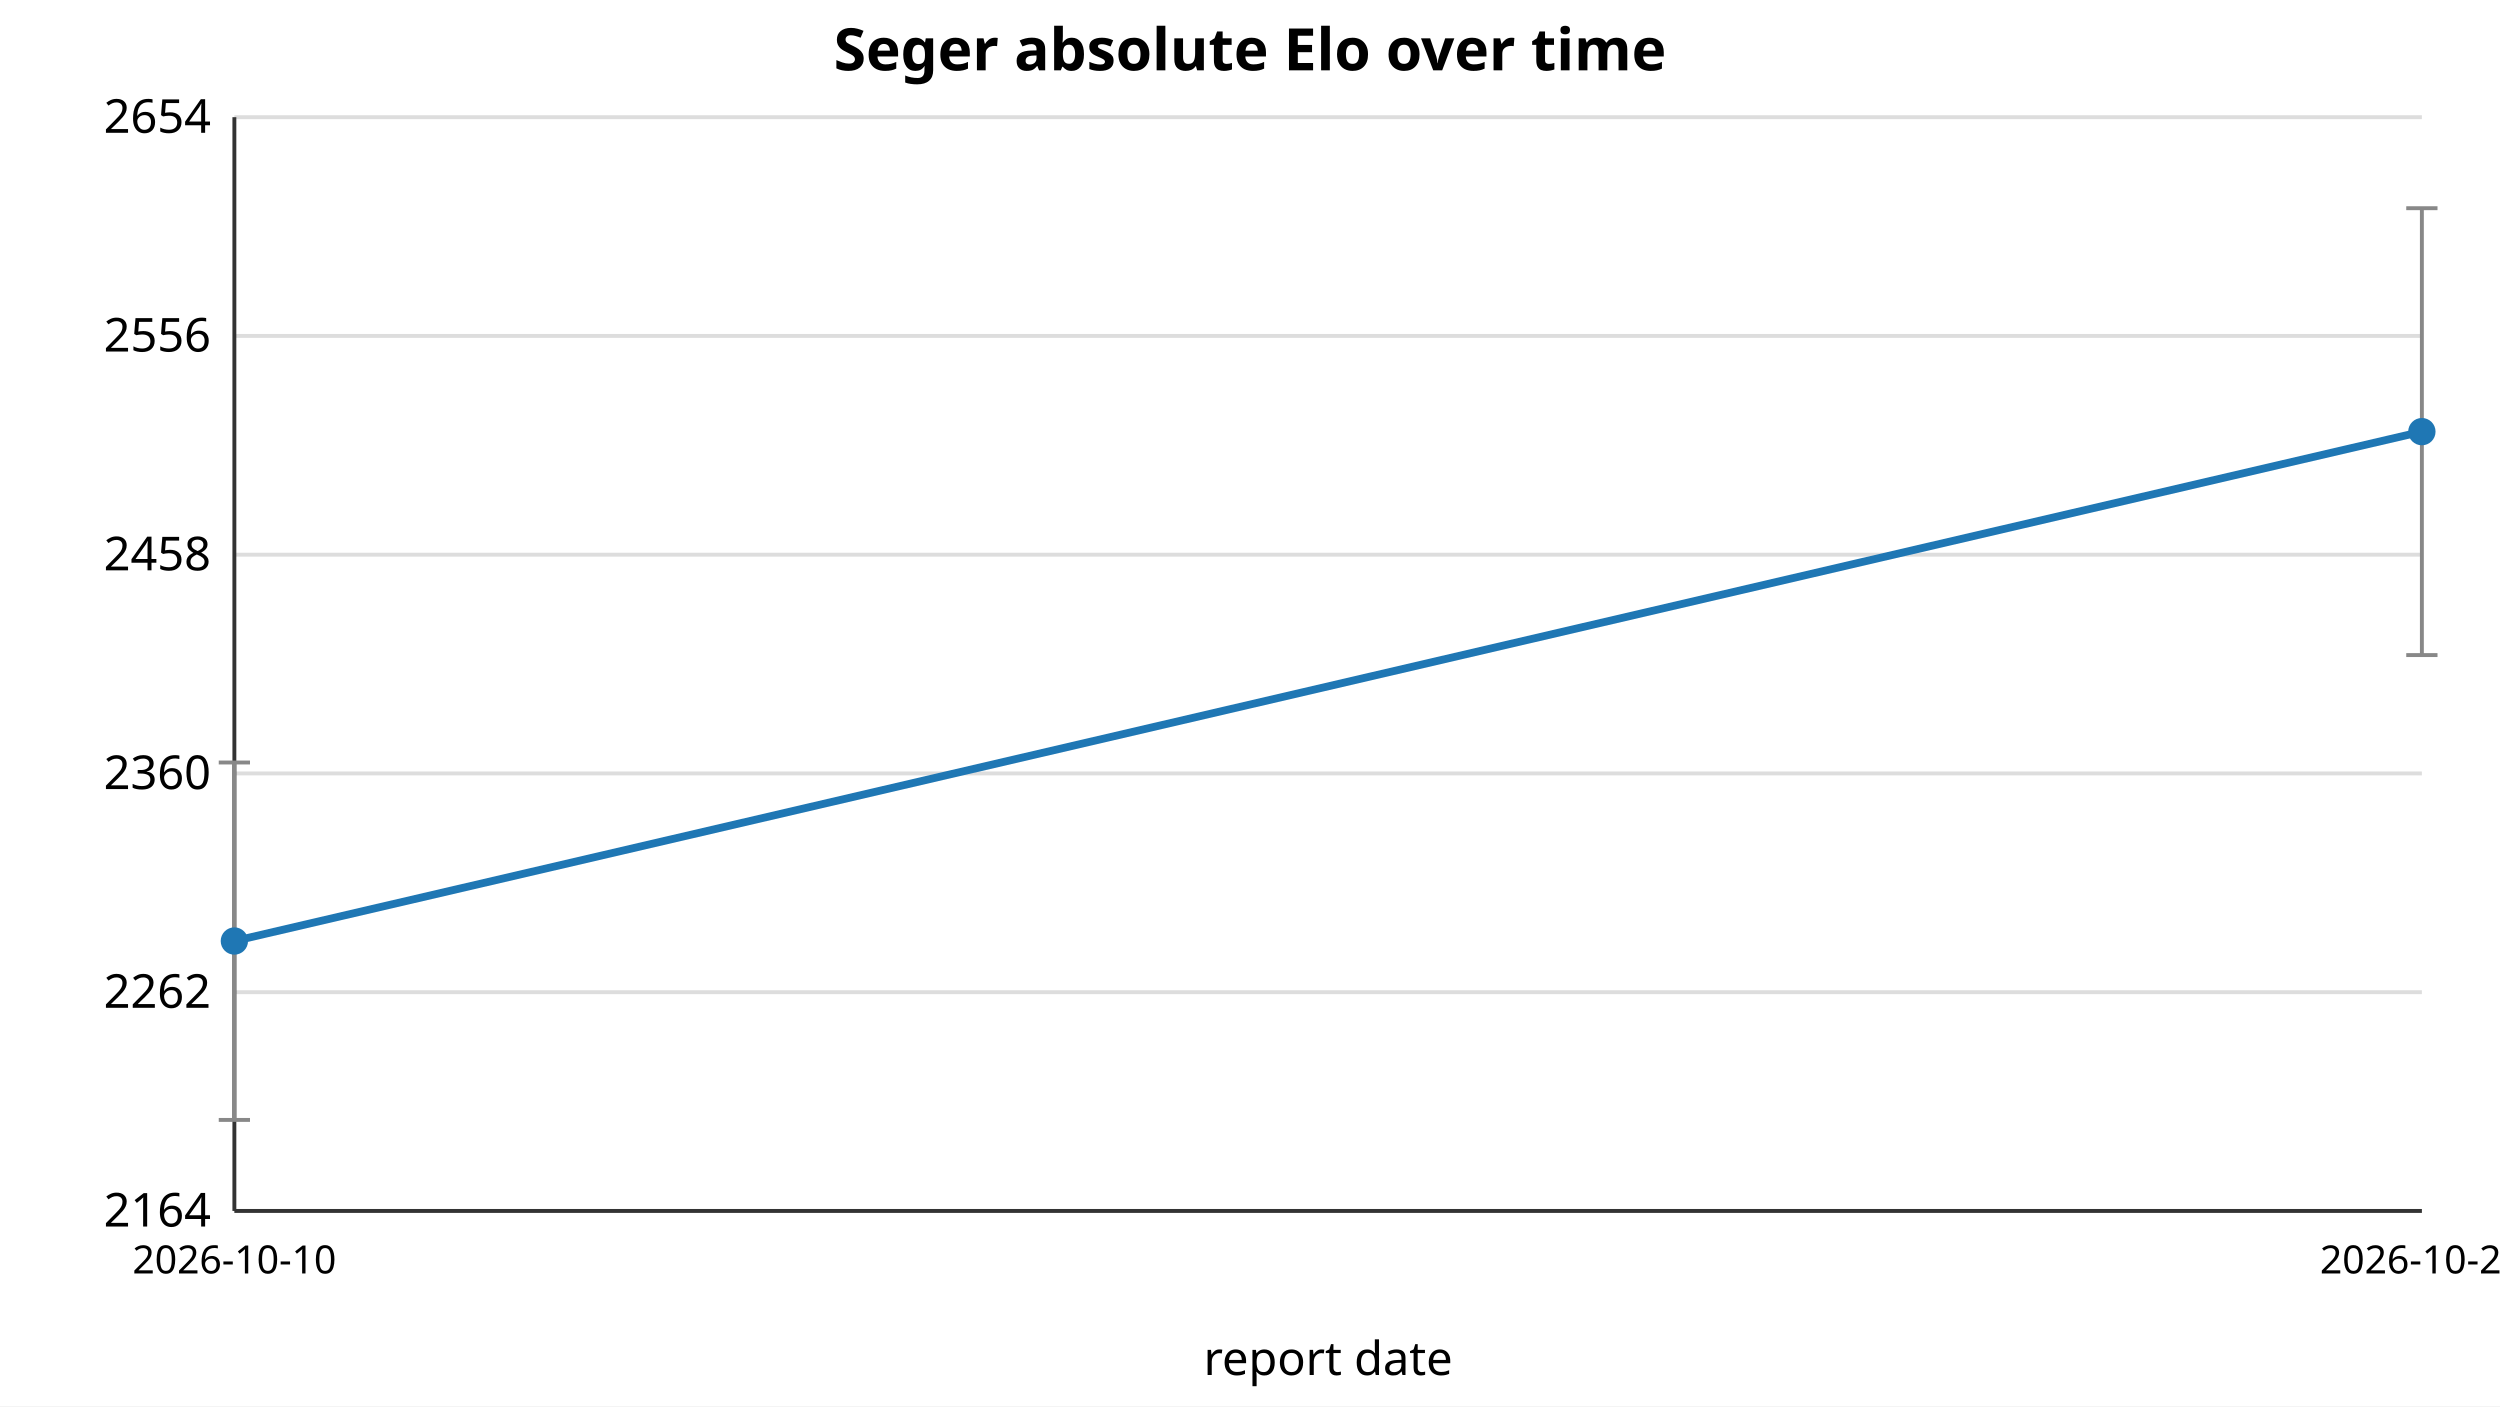
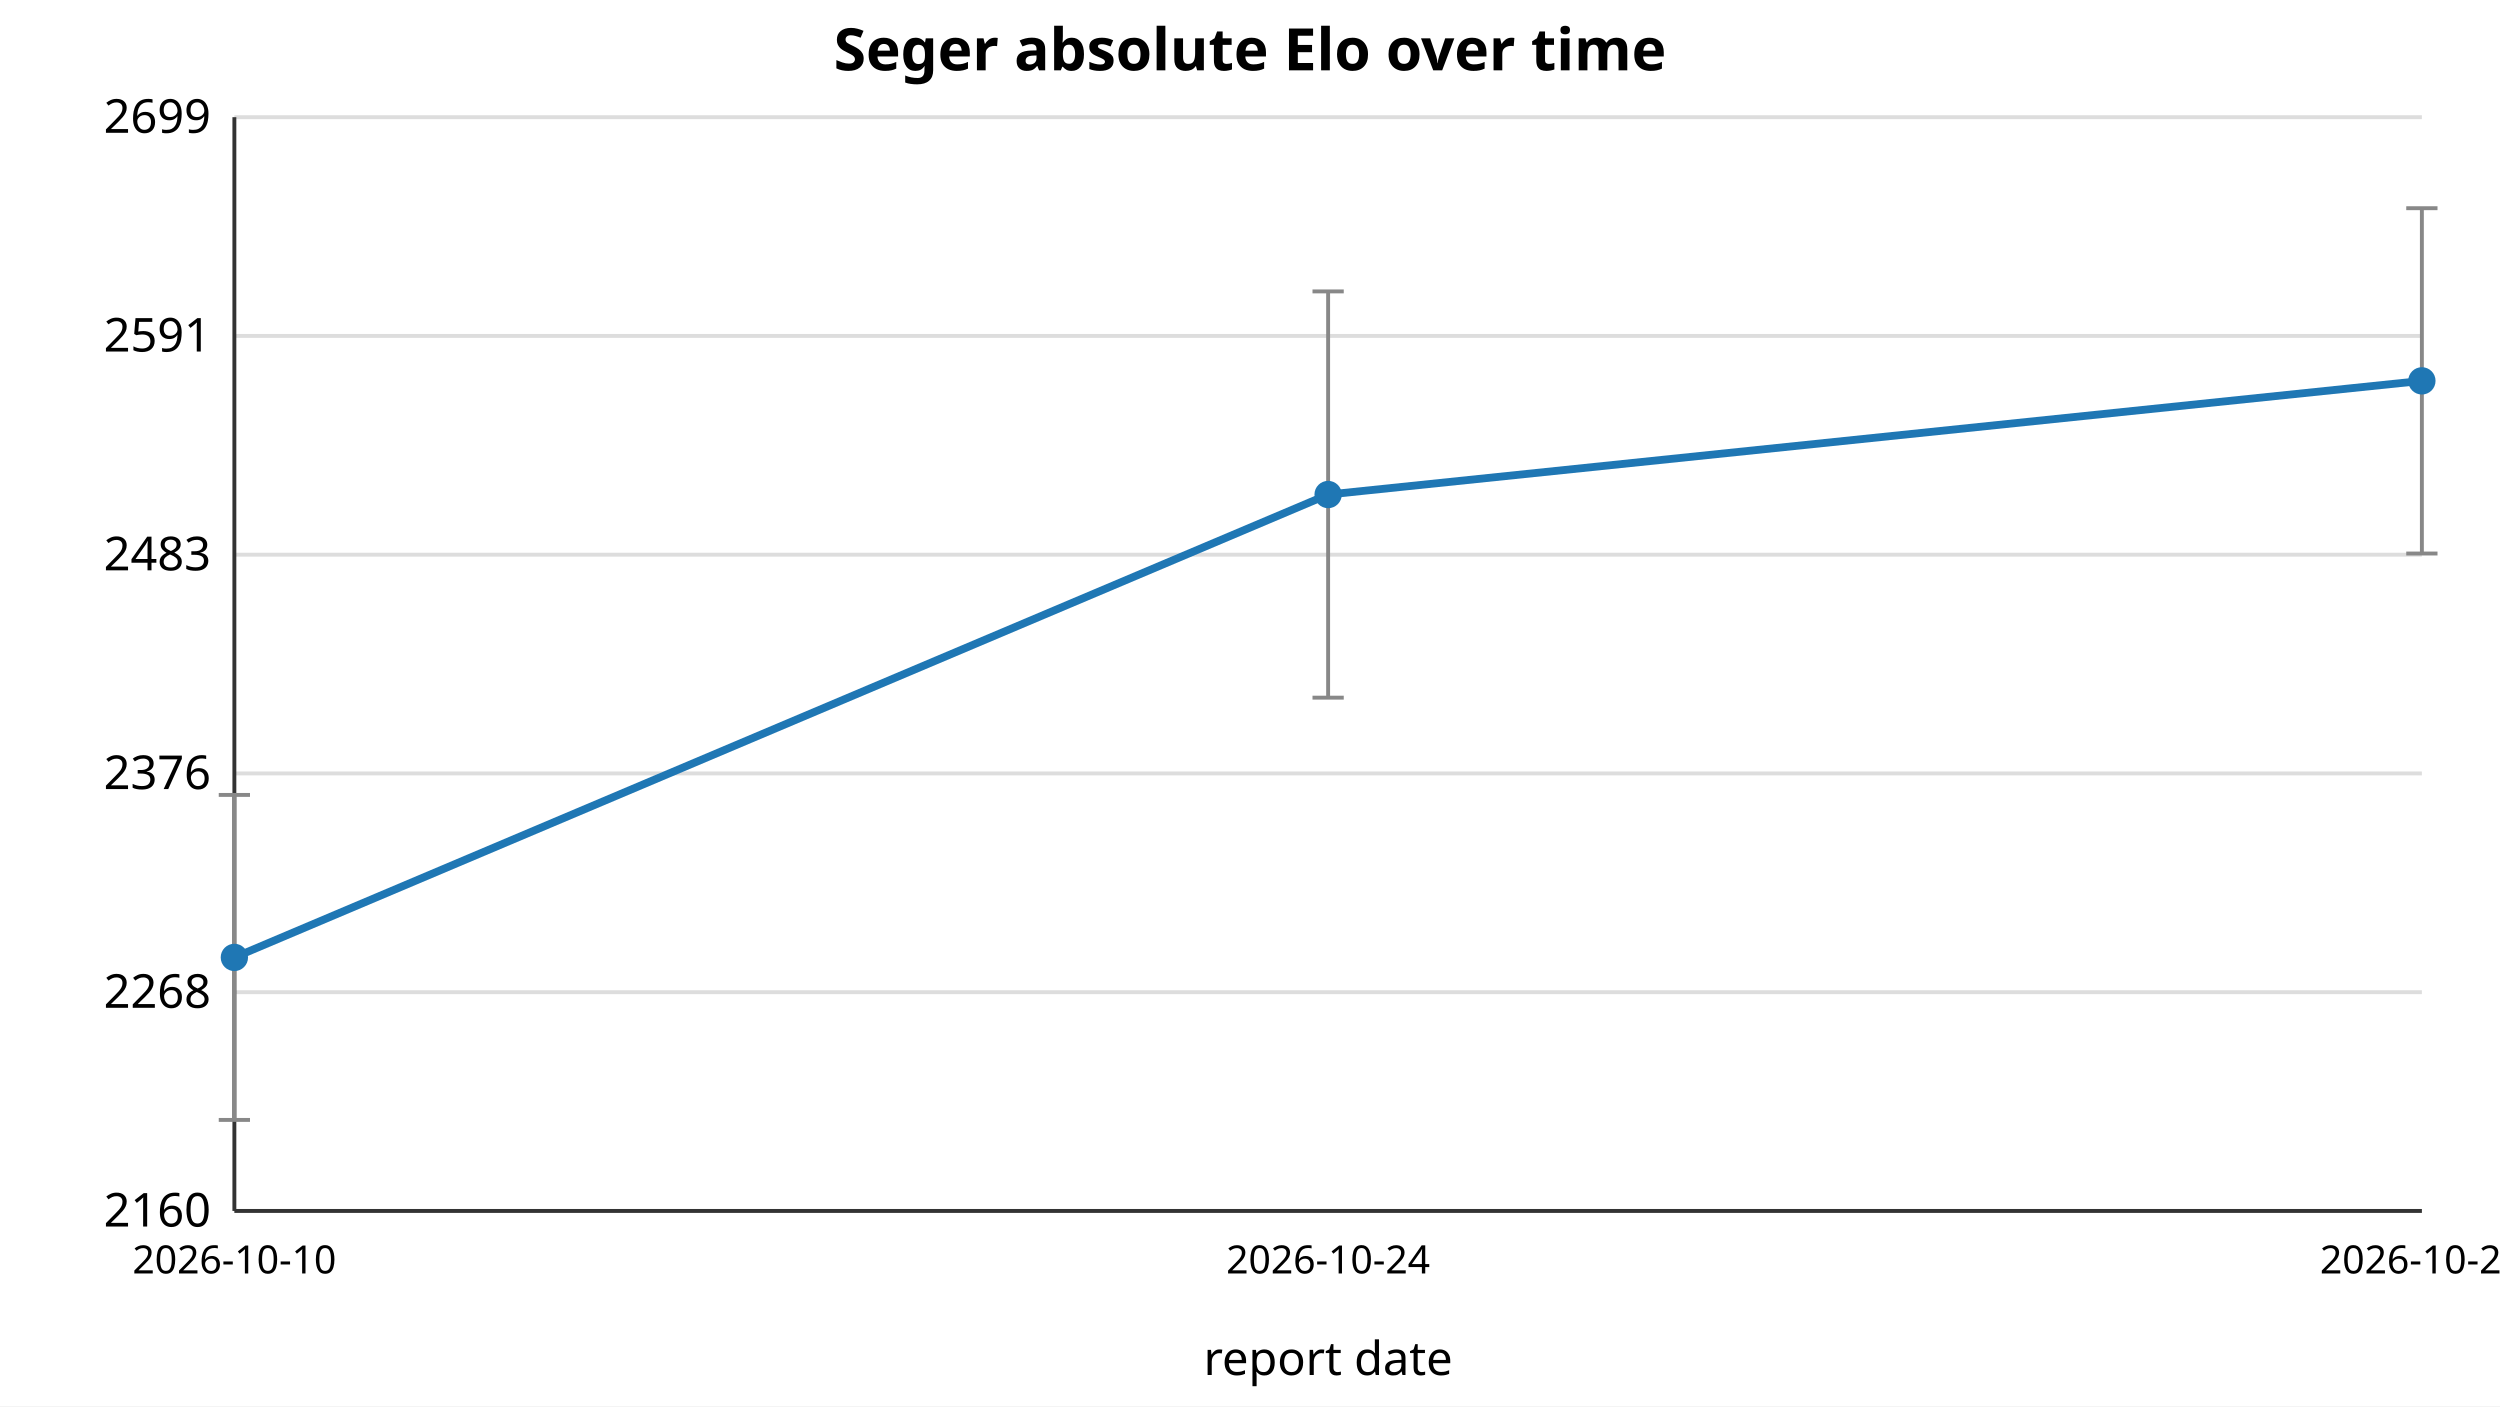
<svg xmlns="http://www.w3.org/2000/svg" width="640" height="360" viewBox="0 0 640 360" font-family="sans-serif" font-size="12">
  <rect width="640" height="360" fill="white" />
  <text x="320.0" y="18" text-anchor="middle" font-size="15" font-weight="bold">Seger absolute Elo over time</text>
  <line x1="60" y1="310.0" x2="620" y2="310.0" stroke="#ddd" stroke-width="1" />
-   <text x="54" y="314.0" text-anchor="end">2164</text>
+   <text x="54" y="314.0" text-anchor="end">2160</text>
  <line x1="60" y1="254.0" x2="620" y2="254.0" stroke="#ddd" stroke-width="1" />
-   <text x="54" y="258.0" text-anchor="end">2262</text>
+   <text x="54" y="258.0" text-anchor="end">2268</text>
  <line x1="60" y1="198.0" x2="620" y2="198.0" stroke="#ddd" stroke-width="1" />
-   <text x="54" y="202.0" text-anchor="end">2360</text>
+   <text x="54" y="202.0" text-anchor="end">2376</text>
  <line x1="60" y1="142.0" x2="620" y2="142.0" stroke="#ddd" stroke-width="1" />
-   <text x="54" y="146.0" text-anchor="end">2458</text>
+   <text x="54" y="146.0" text-anchor="end">2483</text>
  <line x1="60" y1="86.0" x2="620" y2="86.0" stroke="#ddd" stroke-width="1" />
-   <text x="54" y="90.0" text-anchor="end">2556</text>
+   <text x="54" y="90.0" text-anchor="end">2591</text>
  <line x1="60" y1="30.0" x2="620" y2="30.0" stroke="#ddd" stroke-width="1" />
-   <text x="54" y="34.0" text-anchor="end">2654</text>
+   <text x="54" y="34.0" text-anchor="end">2699</text>
  <line x1="60" y1="30" x2="60" y2="310" stroke="#333" />
  <line x1="60" y1="310" x2="620" y2="310" stroke="#333" />
  <text x="340.0" y="352" text-anchor="middle">report date</text>
-   <line x1="60.0" y1="286.7" x2="60.0" y2="195.2" stroke="#888" />
+   <line x1="60.0" y1="286.7" x2="60.0" y2="203.5" stroke="#888" />
  <line x1="56.0" y1="286.7" x2="64.0" y2="286.7" stroke="#888" />
-   <line x1="56.0" y1="195.2" x2="64.0" y2="195.2" stroke="#888" />
-   <line x1="620.0" y1="167.7" x2="620.0" y2="53.3" stroke="#888" />
-   <line x1="616.0" y1="167.7" x2="624.0" y2="167.7" stroke="#888" />
+   <line x1="56.0" y1="203.5" x2="64.0" y2="203.5" stroke="#888" />
+   <line x1="340.0" y1="178.6" x2="340.0" y2="74.6" stroke="#888" />
+   <line x1="336.0" y1="178.6" x2="344.0" y2="178.6" stroke="#888" />
+   <line x1="336.0" y1="74.6" x2="344.0" y2="74.6" stroke="#888" />
+   <line x1="620.0" y1="141.7" x2="620.0" y2="53.3" stroke="#888" />
+   <line x1="616.0" y1="141.7" x2="624.0" y2="141.7" stroke="#888" />
  <line x1="616.0" y1="53.3" x2="624.0" y2="53.3" stroke="#888" />
-   <polyline points="60.0,240.9 620.0,110.5" fill="none" stroke="#1f77b4" stroke-width="2" />
-   <circle cx="60.0" cy="240.9" r="3.5" fill="#1f77b4" />
+   <polyline points="60.0,245.1 340.0,126.6 620.0,97.5" fill="none" stroke="#1f77b4" stroke-width="2" />
+   <circle cx="60.0" cy="245.1" r="3.5" fill="#1f77b4" />
  <text x="60.0" y="326" text-anchor="middle" font-size="10">2026-10-10</text>
-   <circle cx="620.0" cy="110.5" r="3.5" fill="#1f77b4" />
-   <text x="620.0" y="326" text-anchor="middle" font-size="10">2026-10-24</text>
+   <circle cx="340.0" cy="126.6" r="3.5" fill="#1f77b4" />
+   <text x="340.0" y="326" text-anchor="middle" font-size="10">2026-10-24</text>
+   <circle cx="620.0" cy="97.5" r="3.5" fill="#1f77b4" />
+   <text x="620.0" y="326" text-anchor="middle" font-size="10">2026-10-28</text>
</svg>
